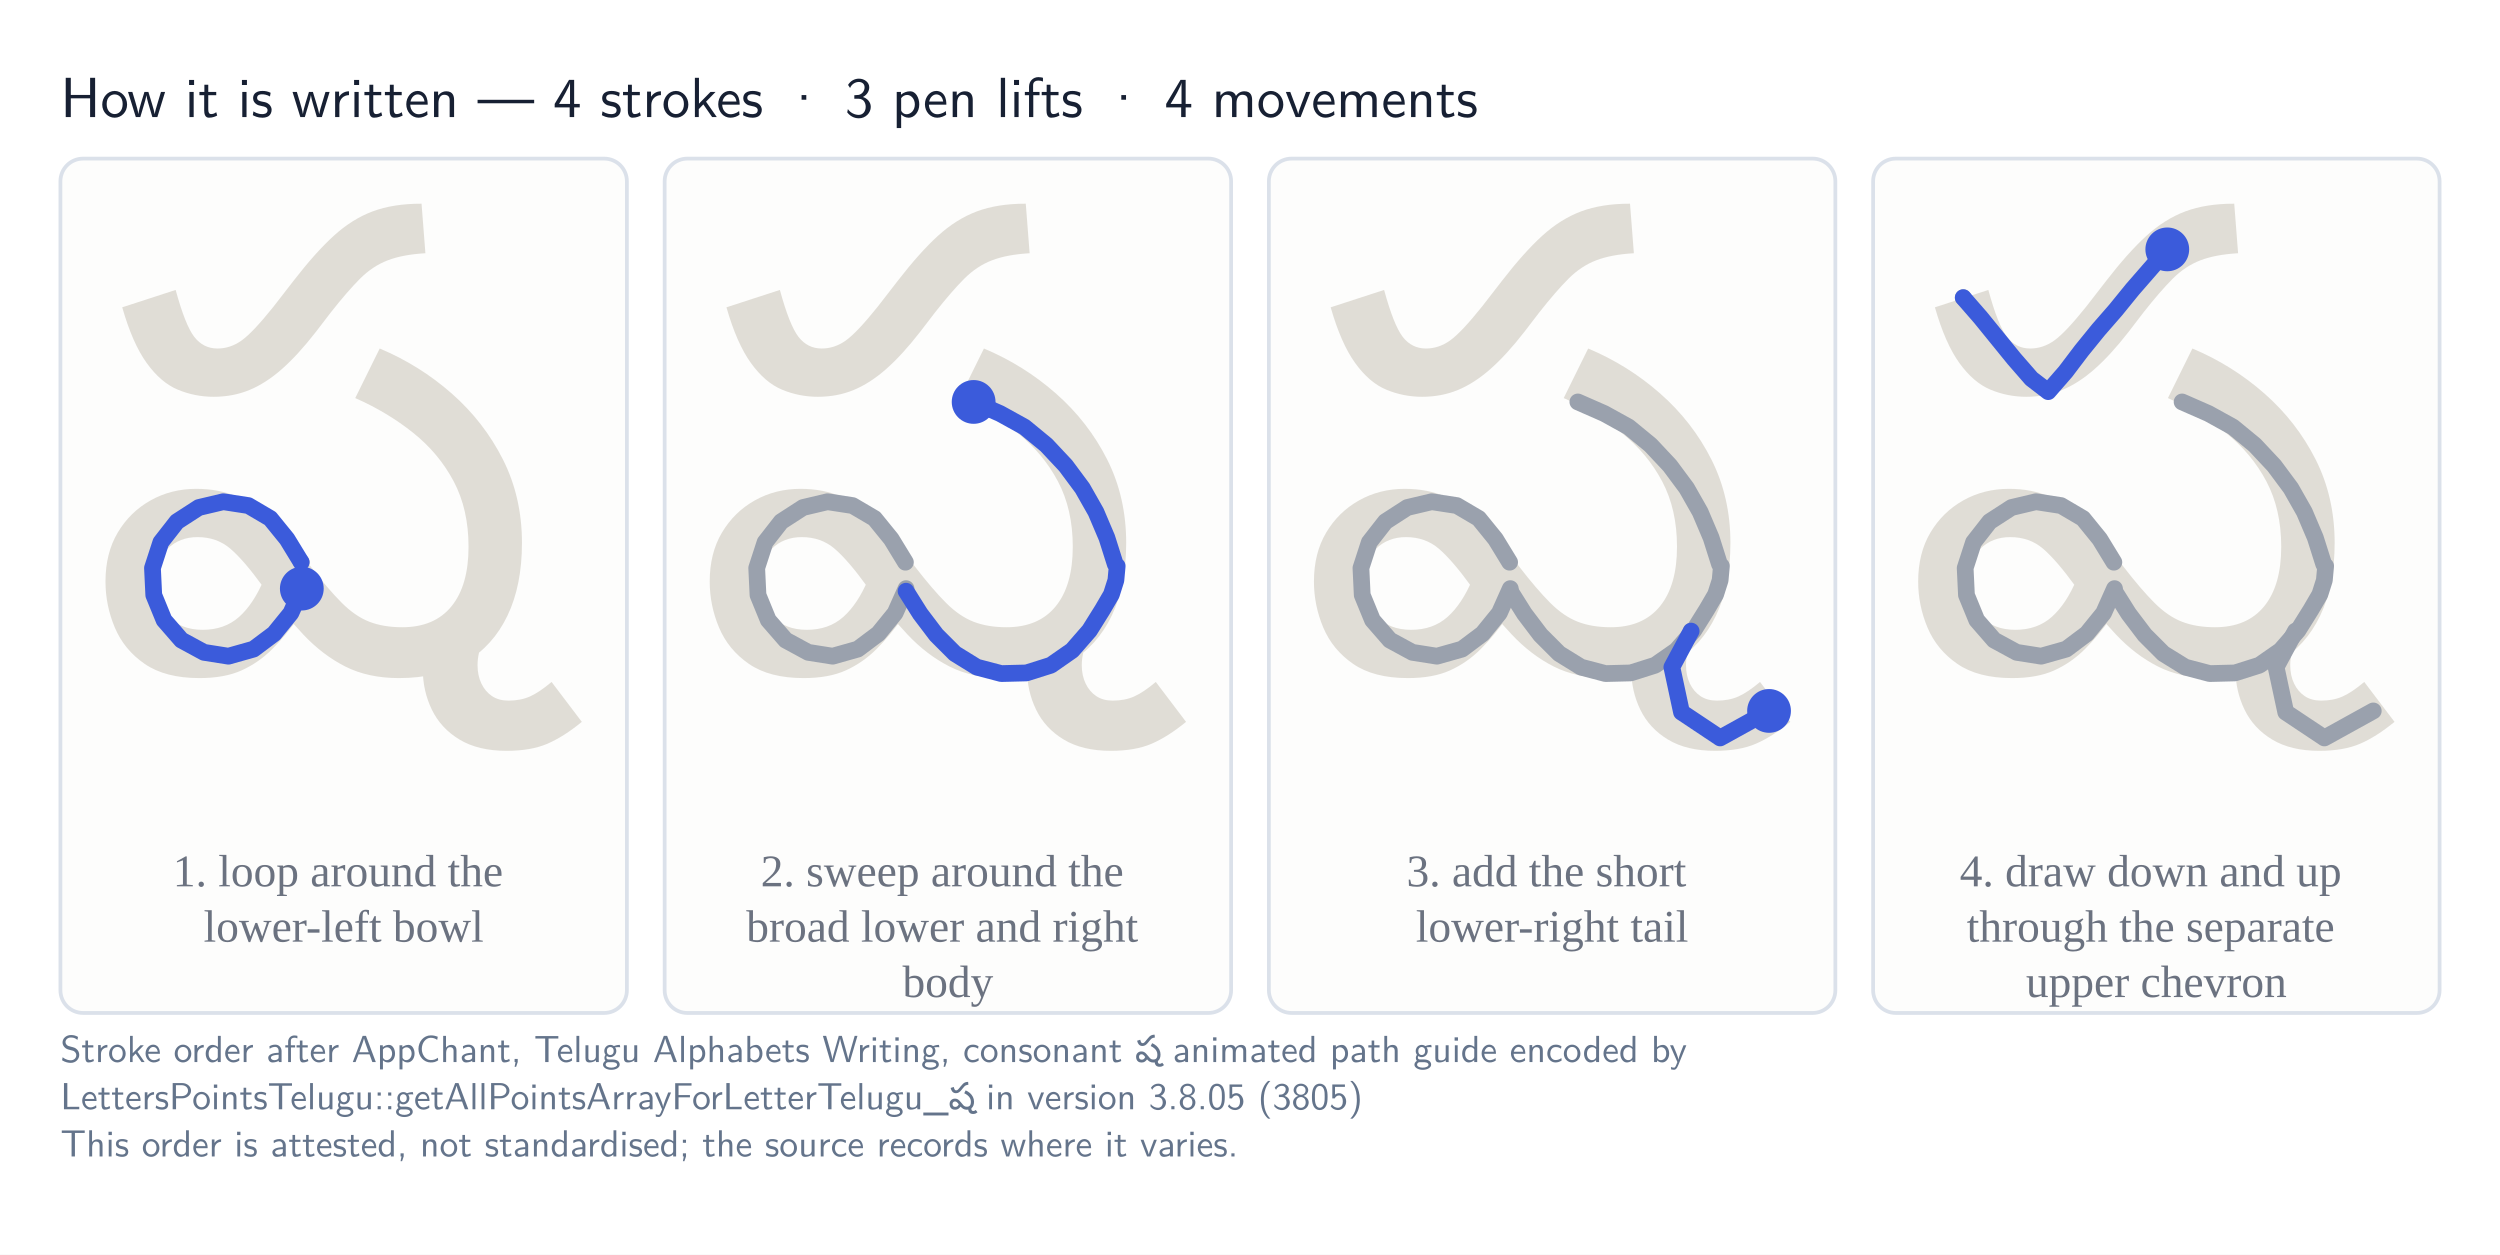
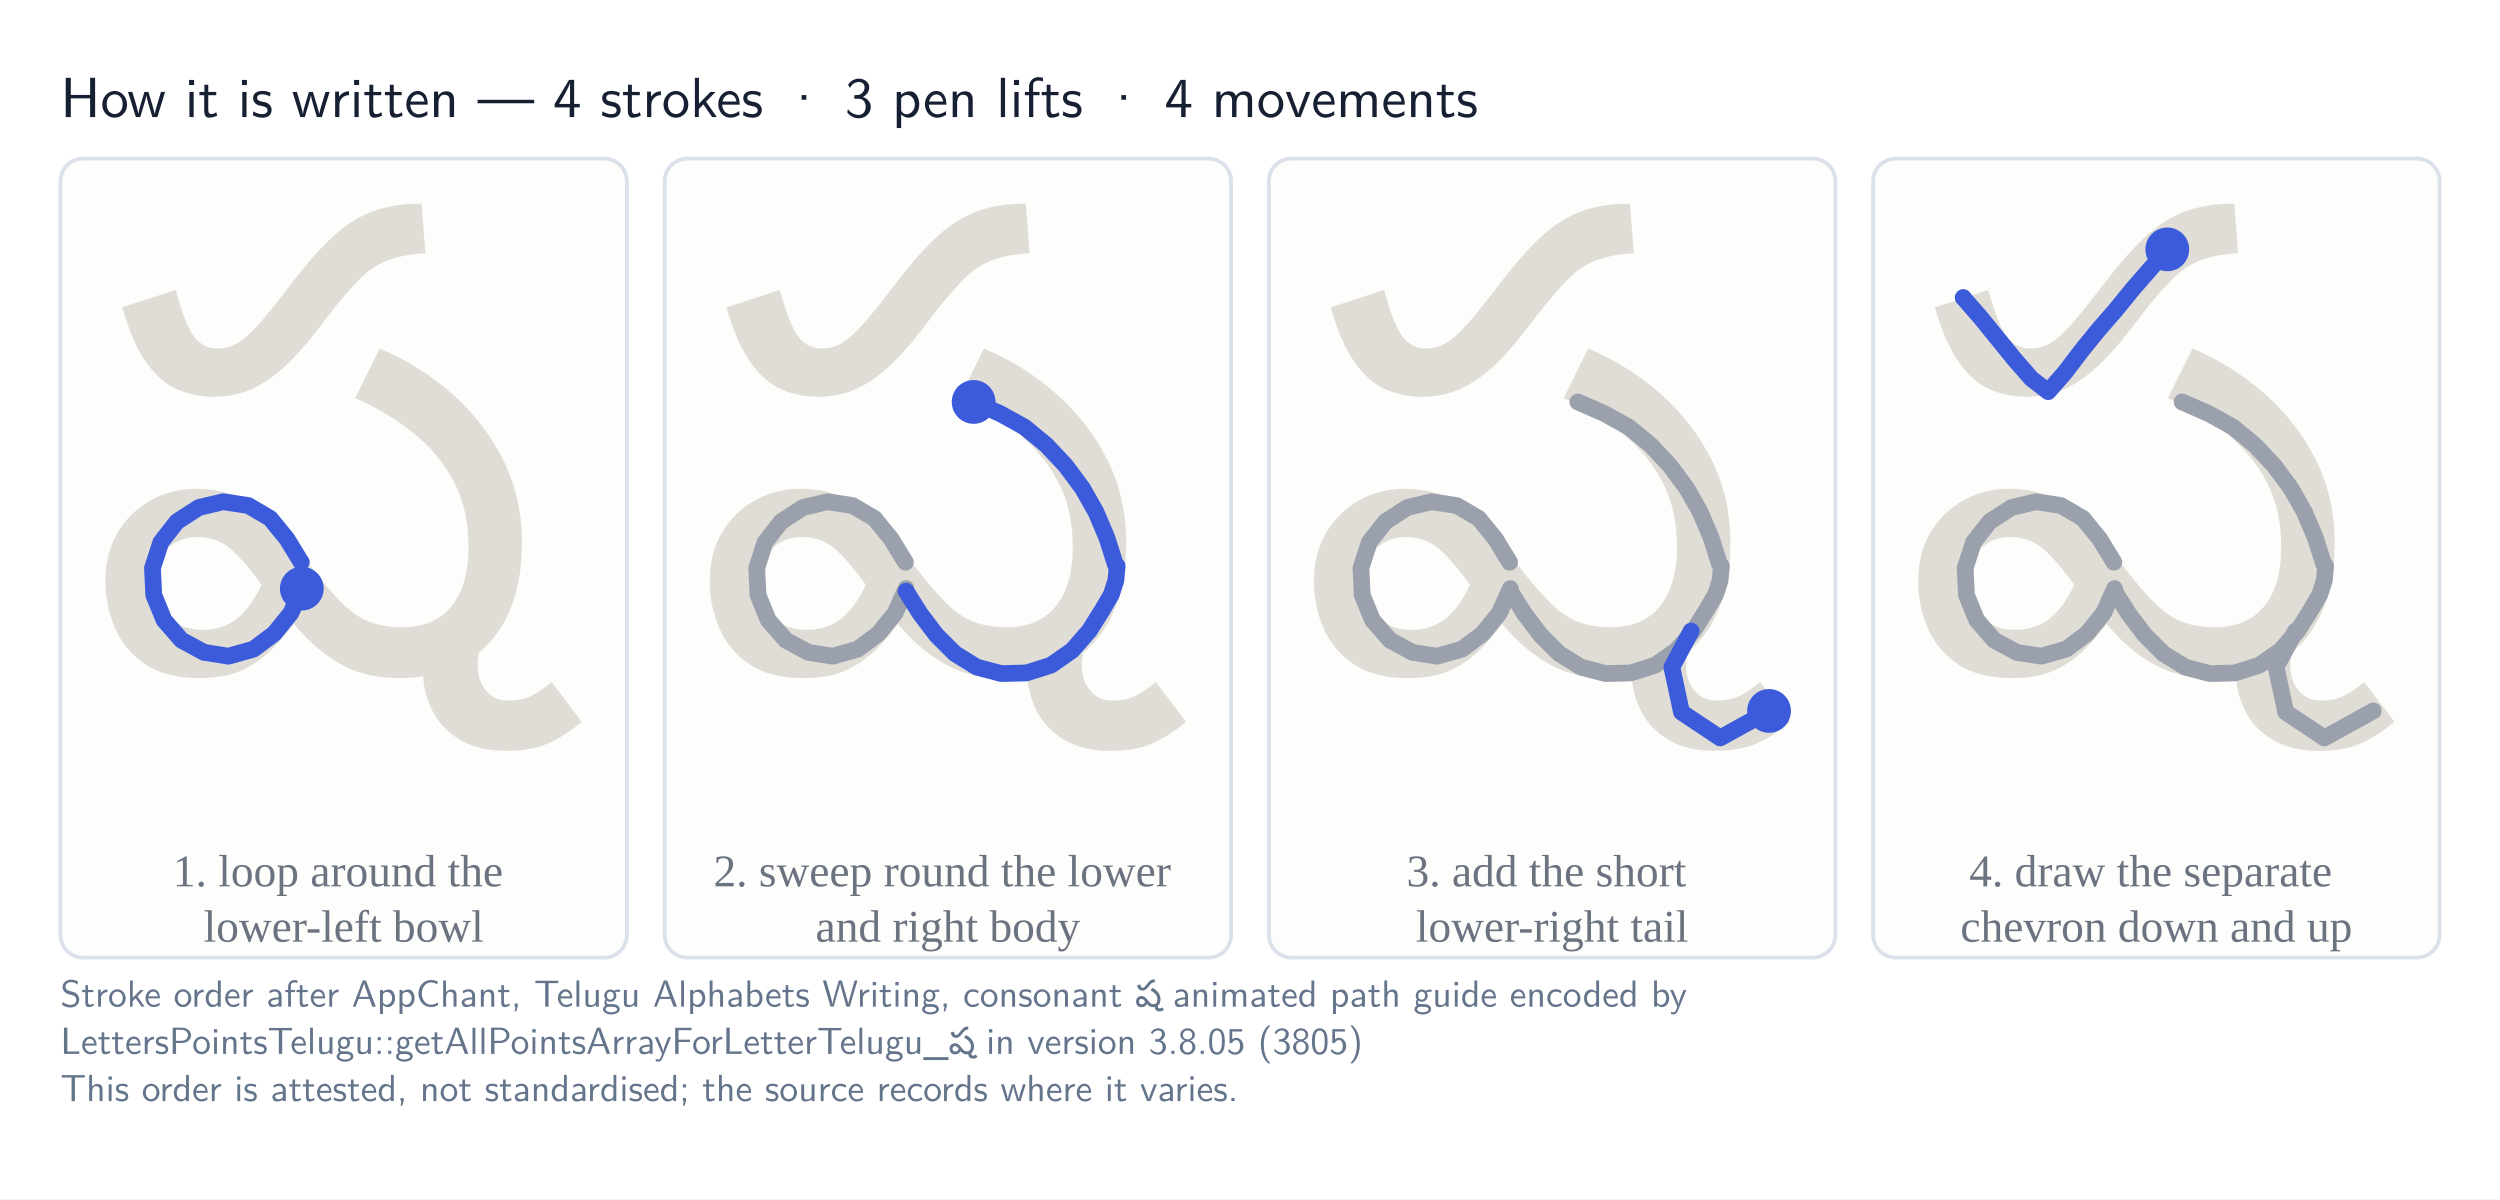
- <svg xmlns="http://www.w3.org/2000/svg" width="662" height="332.23" viewBox="0 0 662 332.23" role="img" aria-label="How to write ష: 4 strokes · 3 pen lifts · 4 movements">
-   <rect x="0" y="0" width="662" height="332.23" fill="#ffffff" />
+ <svg xmlns="http://www.w3.org/2000/svg" width="662" height="317.57" viewBox="0 0 662 317.57" role="img" aria-label="How to write ష: 4 strokes · 3 pen lifts · 4 movements">
+   <rect x="0" y="0" width="662" height="317.57" fill="#ffffff" />
  <text x="16" y="31" font-family="Latin Modern Sans, sans-serif" font-size="15" fill="#172033">How it is written — 4 strokes · 3 pen lifts · 4 movements</text>
-   <rect x="16" y="42" width="150" height="226.23" rx="6" fill="#fdfdfc" stroke="#dbe1ea" stroke-width="1" />
-   <svg x="16" y="42" width="150" height="226.23" viewBox="-41 -795 880 1327.2" preserveAspectRatio="xMidYMid meet" overflow="hidden">
+   <rect x="16" y="42" width="150" height="211.57" rx="6" fill="#fdfdfc" stroke="#dbe1ea" stroke-width="1" />
+   <svg x="16" y="42" width="150" height="211.57" viewBox="-41 -795 880 1241.2" preserveAspectRatio="xMidYMid meet" overflow="hidden">
    <g transform="scale(1,-1)">
      <path class="ductus__glyph" d="M485 -12Q437 -12 401.5 6Q366 24 336 56Q306 88 273 131Q244 171 223 189Q202 207 172 207Q144 207 125.5 189Q107 171 107 136Q107 105 126.5 84Q146 63 180 63Q214 63 236.5 83Q259 103 275 141L328 81Q309 54 288 33Q267 12 240.5 0Q214 -12 175 -12Q122 -12 90 10Q58 32 43.5 66.5Q29 101 29 138Q29 182 48 214Q67 246 99 264Q131 282 170 282Q206 282 234 269.5Q262 257 289 230.5Q316 204 348 161Q375 126 396 105Q417 84 439 75.5Q461 67 490 67Q540 67 566.5 99.5Q593 132 593 192Q593 250 570 293.5Q547 337 507 369Q467 401 417 423L455 500Q517 474 567 430Q617 386 646.5 327.5Q676 269 676 198Q676 132 653.5 85Q631 38 588.5 13Q546 -12 485 -12ZM652 -125Q608 -125 579 -107.5Q550 -90 536 -61Q522 -32 522 1Q522 14 523.5 25Q525 36 529 49L618 50Q612 39 609.5 28.5Q607 18 607 8Q607 -8 613 -20.5Q619 -33 629.5 -40Q640 -47 655 -47Q674 -47 688.5 -40.5Q703 -34 722 -18L769 -80Q741 -103 715.5 -114Q690 -125 652 -125ZM197 425Q168 425 141.5 436Q115 447 93 477.5Q71 508 55 564L138 591Q153 536 167 518Q181 500 203 500Q223 500 240.5 512.5Q258 525 290 565L321 605Q355 649 383.5 675Q412 701 444 713Q476 725 520 725L526 648Q491 646 467.5 637Q444 628 424.5 608.5Q405 589 379 556L356 526Q328 490 303 468Q278 446 252.5 435.5Q227 425 197 425Z" fill="#e0ddd6" fill-rule="nonzero" />
      <path class="ductus__done" d="M333 168 L333 168" fill="none" stroke="#9aa1ad" stroke-width="26" stroke-linecap="round" stroke-linejoin="round" />
      <path class="ductus__pen" d="M333 168 L311 204 L285 236 L251 256 L212 262 L174 253 L140 231 L115 199 L102 159 L104 117 L120 78 L147 47 L182 28 L220 22 L259 33 L291 57 L317 89 L334 127" fill="none" stroke="#3b5bdb" stroke-width="26" stroke-linecap="round" stroke-linejoin="round" />
      <circle class="ductus__tip" cx="334" cy="127" r="34" fill="#3b5bdb" />
    </g>
    <text class="ductus__caption" x="399" y="335.5" text-anchor="middle" font-size="70.5" fill="#6b7280">
      <tspan x="399" y="335.5">1. loop around the</tspan>
      <tspan x="399" y="421.5">lower-left bowl</tspan>
    </text>
  </svg>
-   <rect x="176" y="42" width="150" height="226.23" rx="6" fill="#fdfdfc" stroke="#dbe1ea" stroke-width="1" />
-   <svg x="176" y="42" width="150" height="226.23" viewBox="-41 -795 880 1327.2" preserveAspectRatio="xMidYMid meet" overflow="hidden">
+   <rect x="176" y="42" width="150" height="211.57" rx="6" fill="#fdfdfc" stroke="#dbe1ea" stroke-width="1" />
+   <svg x="176" y="42" width="150" height="211.57" viewBox="-41 -795 880 1241.2" preserveAspectRatio="xMidYMid meet" overflow="hidden">
    <g transform="scale(1,-1)">
      <path class="ductus__glyph" d="M485 -12Q437 -12 401.5 6Q366 24 336 56Q306 88 273 131Q244 171 223 189Q202 207 172 207Q144 207 125.5 189Q107 171 107 136Q107 105 126.5 84Q146 63 180 63Q214 63 236.5 83Q259 103 275 141L328 81Q309 54 288 33Q267 12 240.5 0Q214 -12 175 -12Q122 -12 90 10Q58 32 43.5 66.5Q29 101 29 138Q29 182 48 214Q67 246 99 264Q131 282 170 282Q206 282 234 269.5Q262 257 289 230.5Q316 204 348 161Q375 126 396 105Q417 84 439 75.5Q461 67 490 67Q540 67 566.5 99.5Q593 132 593 192Q593 250 570 293.5Q547 337 507 369Q467 401 417 423L455 500Q517 474 567 430Q617 386 646.5 327.5Q676 269 676 198Q676 132 653.5 85Q631 38 588.5 13Q546 -12 485 -12ZM652 -125Q608 -125 579 -107.5Q550 -90 536 -61Q522 -32 522 1Q522 14 523.5 25Q525 36 529 49L618 50Q612 39 609.5 28.5Q607 18 607 8Q607 -8 613 -20.5Q619 -33 629.5 -40Q640 -47 655 -47Q674 -47 688.5 -40.5Q703 -34 722 -18L769 -80Q741 -103 715.5 -114Q690 -125 652 -125ZM197 425Q168 425 141.5 436Q115 447 93 477.5Q71 508 55 564L138 591Q153 536 167 518Q181 500 203 500Q223 500 240.5 512.5Q258 525 290 565L321 605Q355 649 383.5 675Q412 701 444 713Q476 725 520 725L526 648Q491 646 467.5 637Q444 628 424.5 608.5Q405 589 379 556L356 526Q328 490 303 468Q278 446 252.5 435.5Q227 425 197 425Z" fill="#e0ddd6" fill-rule="nonzero" />
      <path class="ductus__done" d="M333 168 L311 204 L285 236 L251 256 L212 262 L174 253 L140 231 L115 199 L102 159 L104 117 L120 78 L147 47 L182 28 L220 22 L259 33 L291 57 L317 89 L334 127" fill="none" stroke="#9aa1ad" stroke-width="26" stroke-linecap="round" stroke-linejoin="round" />
      <path class="ductus__done" d="M334 123 L334 123" fill="none" stroke="#9aa1ad" stroke-width="26" stroke-linecap="round" stroke-linejoin="round" />
      <path class="ductus__pen" d="M334 123 L356 88 L381 55 L410 26 L444 5 L482 -5 L521 -4 L559 8 L592 31 L619 62 L639 94 L653 118 L660 140 L662 162 L659 165 L646 206 L629 246 L608 283 L582 318 L552 350 L518 378 L480 399 L439 417" fill="none" stroke="#3b5bdb" stroke-width="26" stroke-linecap="round" stroke-linejoin="round" />
      <circle class="ductus__tip" cx="439" cy="417" r="34" fill="#3b5bdb" />
    </g>
    <text class="ductus__caption" x="399" y="335.5" text-anchor="middle" font-size="70.5" fill="#6b7280">
-       <tspan x="399" y="335.5">2. sweep around the</tspan>
-       <tspan x="399" y="421.5">broad lower and right</tspan>
-       <tspan x="399" y="507.5">body</tspan>
+       <tspan x="399" y="335.5">2. sweep round the lower</tspan>
+       <tspan x="399" y="421.5">and right body</tspan>
    </text>
  </svg>
-   <rect x="336" y="42" width="150" height="226.23" rx="6" fill="#fdfdfc" stroke="#dbe1ea" stroke-width="1" />
-   <svg x="336" y="42" width="150" height="226.23" viewBox="-41 -795 880 1327.2" preserveAspectRatio="xMidYMid meet" overflow="hidden">
+   <rect x="336" y="42" width="150" height="211.57" rx="6" fill="#fdfdfc" stroke="#dbe1ea" stroke-width="1" />
+   <svg x="336" y="42" width="150" height="211.57" viewBox="-41 -795 880 1241.2" preserveAspectRatio="xMidYMid meet" overflow="hidden">
    <g transform="scale(1,-1)">
      <path class="ductus__glyph" d="M485 -12Q437 -12 401.5 6Q366 24 336 56Q306 88 273 131Q244 171 223 189Q202 207 172 207Q144 207 125.5 189Q107 171 107 136Q107 105 126.5 84Q146 63 180 63Q214 63 236.5 83Q259 103 275 141L328 81Q309 54 288 33Q267 12 240.5 0Q214 -12 175 -12Q122 -12 90 10Q58 32 43.5 66.5Q29 101 29 138Q29 182 48 214Q67 246 99 264Q131 282 170 282Q206 282 234 269.5Q262 257 289 230.5Q316 204 348 161Q375 126 396 105Q417 84 439 75.5Q461 67 490 67Q540 67 566.5 99.5Q593 132 593 192Q593 250 570 293.5Q547 337 507 369Q467 401 417 423L455 500Q517 474 567 430Q617 386 646.5 327.5Q676 269 676 198Q676 132 653.5 85Q631 38 588.5 13Q546 -12 485 -12ZM652 -125Q608 -125 579 -107.5Q550 -90 536 -61Q522 -32 522 1Q522 14 523.5 25Q525 36 529 49L618 50Q612 39 609.5 28.5Q607 18 607 8Q607 -8 613 -20.5Q619 -33 629.5 -40Q640 -47 655 -47Q674 -47 688.5 -40.5Q703 -34 722 -18L769 -80Q741 -103 715.5 -114Q690 -125 652 -125ZM197 425Q168 425 141.5 436Q115 447 93 477.5Q71 508 55 564L138 591Q153 536 167 518Q181 500 203 500Q223 500 240.5 512.5Q258 525 290 565L321 605Q355 649 383.5 675Q412 701 444 713Q476 725 520 725L526 648Q491 646 467.5 637Q444 628 424.5 608.5Q405 589 379 556L356 526Q328 490 303 468Q278 446 252.5 435.5Q227 425 197 425Z" fill="#e0ddd6" fill-rule="nonzero" />
      <path class="ductus__done" d="M333 168 L311 204 L285 236 L251 256 L212 262 L174 253 L140 231 L115 199 L102 159 L104 117 L120 78 L147 47 L182 28 L220 22 L259 33 L291 57 L317 89 L334 127" fill="none" stroke="#9aa1ad" stroke-width="26" stroke-linecap="round" stroke-linejoin="round" />
      <path class="ductus__done" d="M334 123 L356 88 L381 55 L410 26 L444 5 L482 -5 L521 -4 L559 8 L592 31 L619 62 L639 94 L653 118 L660 140 L662 162 L659 165 L646 206 L629 246 L608 283 L582 318 L552 350 L518 378 L480 399 L439 417" fill="none" stroke="#9aa1ad" stroke-width="26" stroke-linecap="round" stroke-linejoin="round" />
      <path class="ductus__done" d="M615 61 L615 61" fill="none" stroke="#9aa1ad" stroke-width="26" stroke-linecap="round" stroke-linejoin="round" />
      <path class="ductus__pen" d="M615 61 L585 5 L600 -65 L660 -105 L736 -63" fill="none" stroke="#3b5bdb" stroke-width="26" stroke-linecap="round" stroke-linejoin="round" />
      <circle class="ductus__tip" cx="736" cy="-63" r="34" fill="#3b5bdb" />
    </g>
    <text class="ductus__caption" x="399" y="335.5" text-anchor="middle" font-size="70.5" fill="#6b7280">
      <tspan x="399" y="335.5">3. add the short</tspan>
      <tspan x="399" y="421.5">lower-right tail</tspan>
    </text>
  </svg>
-   <rect x="496" y="42" width="150" height="226.23" rx="6" fill="#fdfdfc" stroke="#dbe1ea" stroke-width="1" />
-   <svg x="496" y="42" width="150" height="226.23" viewBox="-41 -795 880 1327.2" preserveAspectRatio="xMidYMid meet" overflow="hidden">
+   <rect x="496" y="42" width="150" height="211.57" rx="6" fill="#fdfdfc" stroke="#dbe1ea" stroke-width="1" />
+   <svg x="496" y="42" width="150" height="211.57" viewBox="-41 -795 880 1241.2" preserveAspectRatio="xMidYMid meet" overflow="hidden">
    <g transform="scale(1,-1)">
      <path class="ductus__glyph" d="M485 -12Q437 -12 401.5 6Q366 24 336 56Q306 88 273 131Q244 171 223 189Q202 207 172 207Q144 207 125.5 189Q107 171 107 136Q107 105 126.5 84Q146 63 180 63Q214 63 236.5 83Q259 103 275 141L328 81Q309 54 288 33Q267 12 240.5 0Q214 -12 175 -12Q122 -12 90 10Q58 32 43.5 66.5Q29 101 29 138Q29 182 48 214Q67 246 99 264Q131 282 170 282Q206 282 234 269.5Q262 257 289 230.5Q316 204 348 161Q375 126 396 105Q417 84 439 75.5Q461 67 490 67Q540 67 566.5 99.5Q593 132 593 192Q593 250 570 293.5Q547 337 507 369Q467 401 417 423L455 500Q517 474 567 430Q617 386 646.5 327.5Q676 269 676 198Q676 132 653.5 85Q631 38 588.5 13Q546 -12 485 -12ZM652 -125Q608 -125 579 -107.5Q550 -90 536 -61Q522 -32 522 1Q522 14 523.5 25Q525 36 529 49L618 50Q612 39 609.5 28.5Q607 18 607 8Q607 -8 613 -20.5Q619 -33 629.5 -40Q640 -47 655 -47Q674 -47 688.5 -40.5Q703 -34 722 -18L769 -80Q741 -103 715.5 -114Q690 -125 652 -125ZM197 425Q168 425 141.5 436Q115 447 93 477.5Q71 508 55 564L138 591Q153 536 167 518Q181 500 203 500Q223 500 240.5 512.5Q258 525 290 565L321 605Q355 649 383.5 675Q412 701 444 713Q476 725 520 725L526 648Q491 646 467.5 637Q444 628 424.5 608.5Q405 589 379 556L356 526Q328 490 303 468Q278 446 252.5 435.5Q227 425 197 425Z" fill="#e0ddd6" fill-rule="nonzero" />
      <path class="ductus__done" d="M333 168 L311 204 L285 236 L251 256 L212 262 L174 253 L140 231 L115 199 L102 159 L104 117 L120 78 L147 47 L182 28 L220 22 L259 33 L291 57 L317 89 L334 127" fill="none" stroke="#9aa1ad" stroke-width="26" stroke-linecap="round" stroke-linejoin="round" />
      <path class="ductus__done" d="M334 123 L356 88 L381 55 L410 26 L444 5 L482 -5 L521 -4 L559 8 L592 31 L619 62 L639 94 L653 118 L660 140 L662 162 L659 165 L646 206 L629 246 L608 283 L582 318 L552 350 L518 378 L480 399 L439 417" fill="none" stroke="#9aa1ad" stroke-width="26" stroke-linecap="round" stroke-linejoin="round" />
      <path class="ductus__done" d="M615 61 L585 5 L600 -65 L660 -105 L736 -63" fill="none" stroke="#9aa1ad" stroke-width="26" stroke-linecap="round" stroke-linejoin="round" />
      <path class="ductus__done" d="M99 579 L99 579" fill="none" stroke="#9aa1ad" stroke-width="26" stroke-linecap="round" stroke-linejoin="round" />
      <path class="ductus__pen" d="M99 579 L126 548 L152 516 L178 484 L205 453 L231 433 L258 464 L283 497 L309 529 L336 560 L362 592 L389 623 L416 654" fill="none" stroke="#3b5bdb" stroke-width="26" stroke-linecap="round" stroke-linejoin="round" />
      <circle class="ductus__tip" cx="416" cy="654" r="34" fill="#3b5bdb" />
    </g>
    <text class="ductus__caption" x="399" y="335.5" text-anchor="middle" font-size="70.5" fill="#6b7280">
-       <tspan x="399" y="335.5">4. draw down and up</tspan>
-       <tspan x="399" y="421.5">through the separate</tspan>
-       <tspan x="399" y="507.5">upper chevron</tspan>
+       <tspan x="399" y="335.5">4. draw the separate</tspan>
+       <tspan x="399" y="421.5">chevron down and up</tspan>
    </text>
  </svg>
-   <text x="16" y="281.23" font-family="Latin Modern Sans, sans-serif" font-size="10" fill="#64748b">Stroke order after AppChant, Telugu Alphabets Writing, consonant ష animated path guide encoded by</text>
-   <text x="16" y="293.73" font-family="Latin Modern Sans, sans-serif" font-size="10" fill="#64748b">LettersPointsTelugu::getAllPointsArrayForLetterTelugu_ష in version 3.8.05 (3805)</text>
-   <text x="16" y="306.23" font-family="Latin Modern Sans, sans-serif" font-size="10" fill="#64748b">This order is attested, not standardised; the source records where it varies.</text>
+   <text x="16" y="266.57" font-family="Latin Modern Sans, sans-serif" font-size="10" fill="#64748b">Stroke order after AppChant, Telugu Alphabets Writing, consonant ష animated path guide encoded by</text>
+   <text x="16" y="279.07" font-family="Latin Modern Sans, sans-serif" font-size="10" fill="#64748b">LettersPointsTelugu::getAllPointsArrayForLetterTelugu_ష in version 3.8.05 (3805)</text>
+   <text x="16" y="291.57" font-family="Latin Modern Sans, sans-serif" font-size="10" fill="#64748b">This order is attested, not standardised; the source records where it varies.</text>
</svg>
